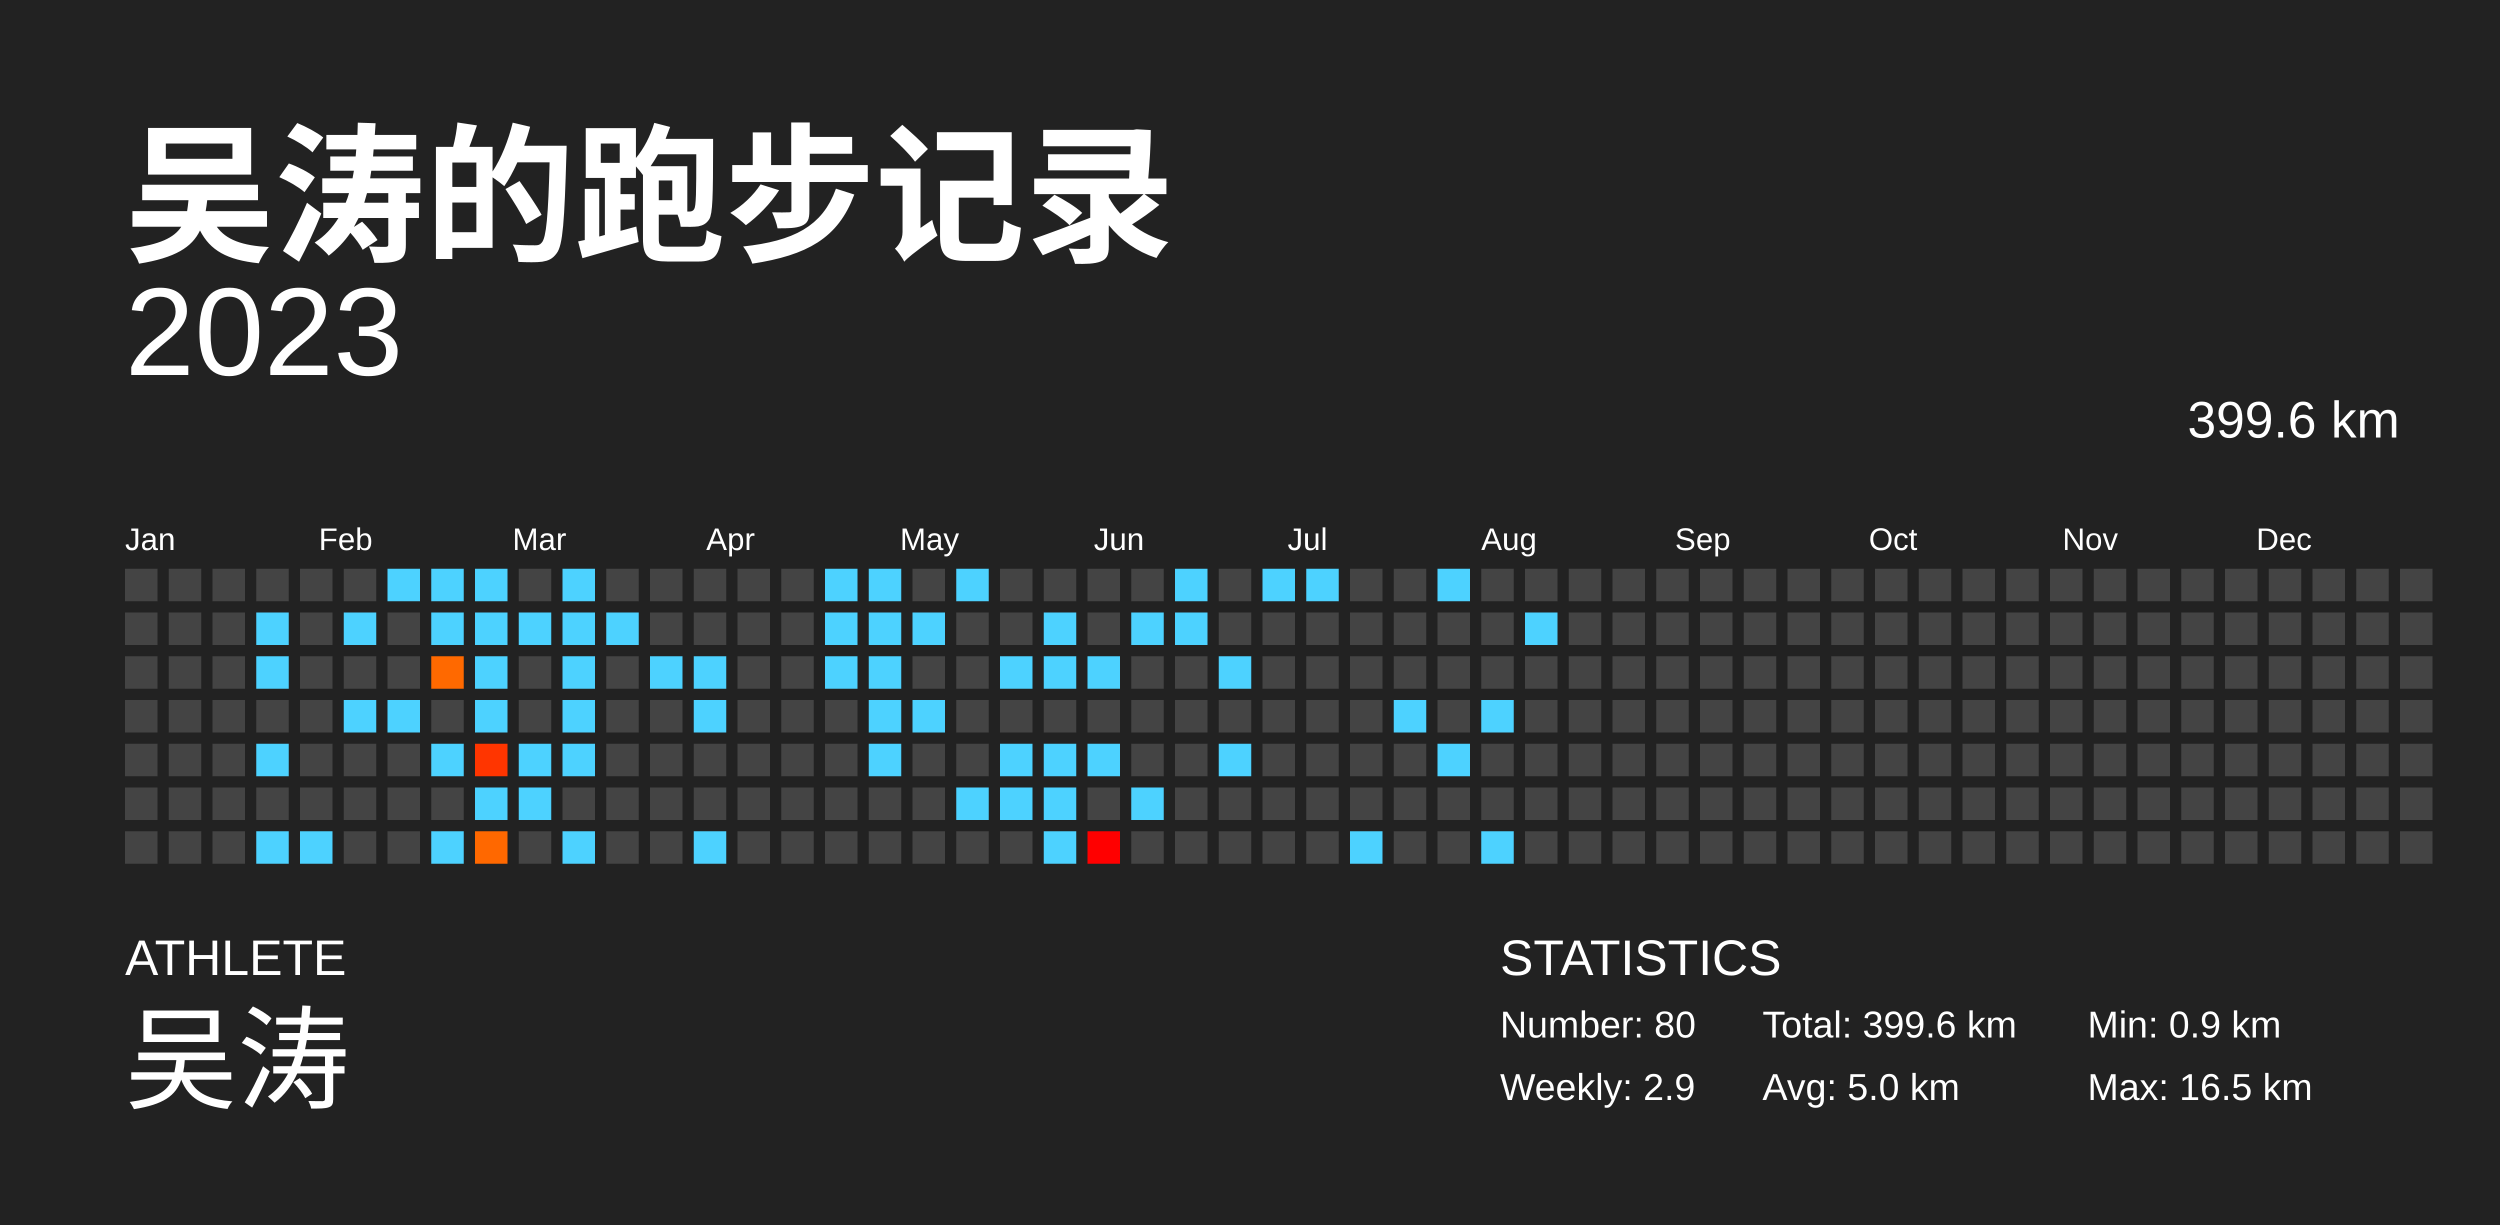
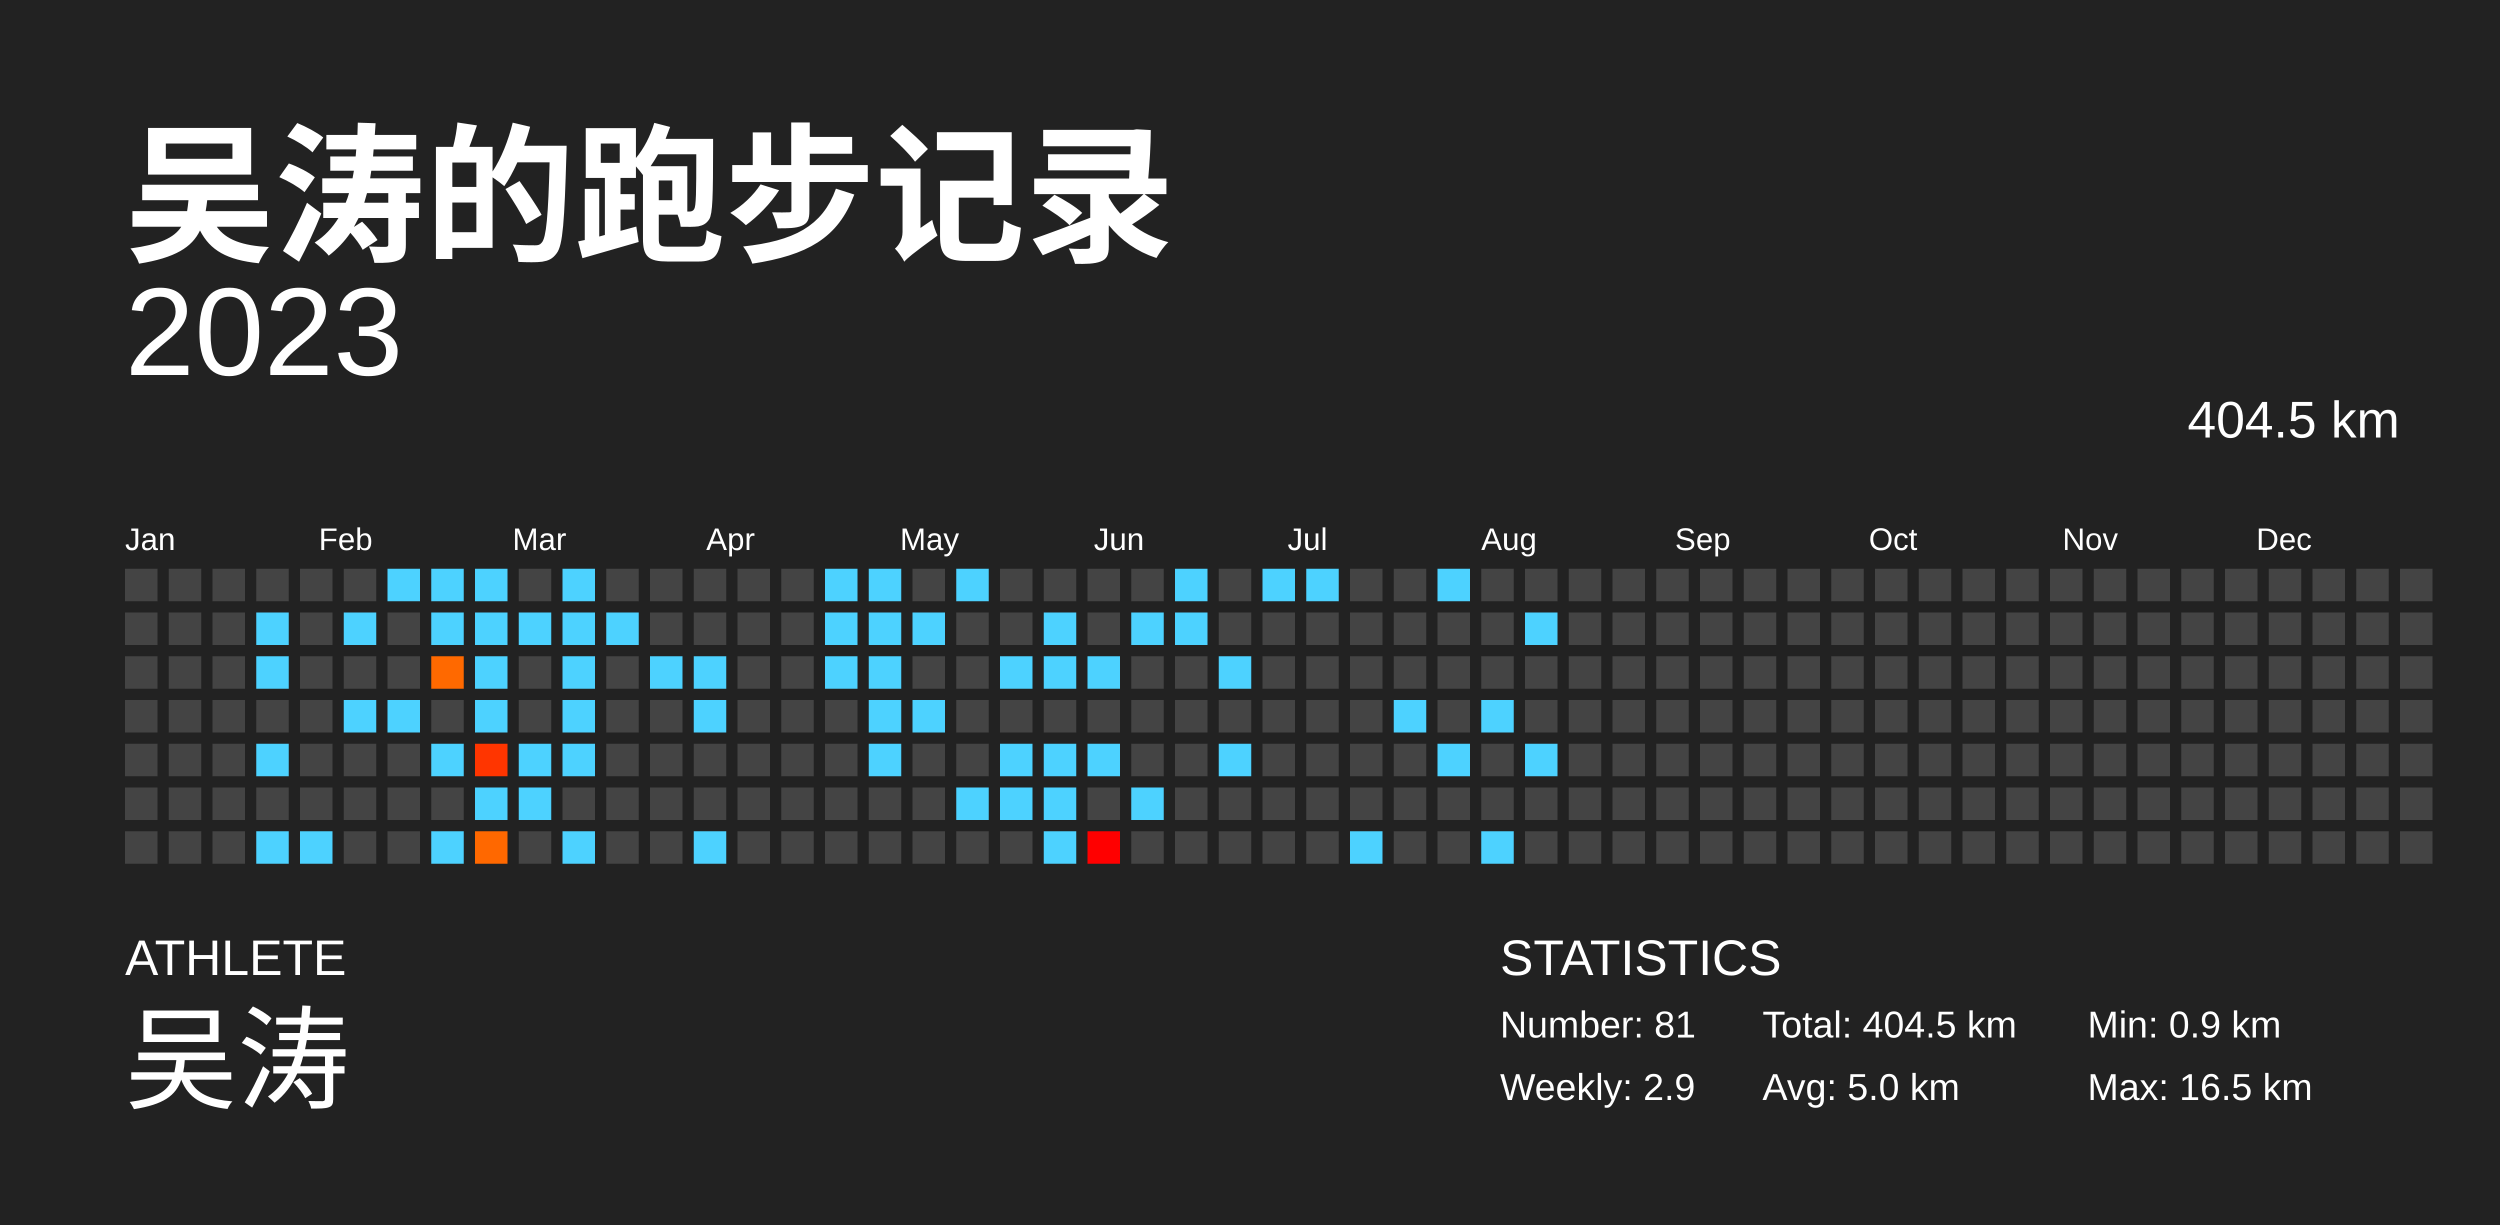
<svg xmlns="http://www.w3.org/2000/svg" baseProfile="full" height="98mm" version="1.1" viewBox="0,0,200,98" width="200mm">
  <defs />
  <rect fill="#222222" height="98" width="200" x="0" y="0" />
  <text fill="#FFFFFF" style="font-size:12px; font-family:Arial; font-weight:bold;" x="10" y="20">吴涛的跑步记录</text>
  <text fill="#FFFFFF" style="font-size:4px; font-family:Arial" x="10" y="78">ATHLETE</text>
  <text fill="#FFFFFF" style="font-size:9px; font-family:Arial" x="10" y="88">吴涛</text>
  <text fill="#FFFFFF" style="font-size:4px; font-family:Arial" x="120" y="78">STATISTICS</text>
-   <text fill="#FFFFFF" style="font-size:3px; font-family:Arial" x="120" y="83">Number: 80</text>
+   <text fill="#FFFFFF" style="font-size:3px; font-family:Arial" x="120" y="83">Number: 81</text>
  <text fill="#FFFFFF" style="font-size:3px; font-family:Arial" x="120" y="88">Weekly: 2.9</text>
-   <text fill="#FFFFFF" style="font-size:3px; font-family:Arial" x="141" y="83">Total: 399.6 km</text>
+   <text fill="#FFFFFF" style="font-size:3px; font-family:Arial" x="141" y="83">Total: 404.5 km</text>
  <text fill="#FFFFFF" style="font-size:3px; font-family:Arial" x="141" y="88">Avg: 5.0 km</text>
  <text fill="#FFFFFF" style="font-size:3px; font-family:Arial" x="167" y="83">Min: 0.9 km</text>
  <text fill="#FFFFFF" style="font-size:3px; font-family:Arial" x="167" y="88">Max: 16.5 km</text>
  <text alignment-baseline="hanging" fill="#FFFFFF" style="font-size:10.0px; font-family:Arial;" x="10" y="30">2023</text>
-   <text alignment-baseline="hanging" fill="#FFFFFF" style="font-size:4.125px; font-family:Arial;" x="175" y="35">399.6 km</text>
+   <text alignment-baseline="hanging" fill="#FFFFFF" style="font-size:4.125px; font-family:Arial;" x="175" y="35">404.5 km</text>
  <text fill="#FFFFFF" style="font-size:2.5px; font-family:Arial" x="10.0" y="44">Jan</text>
  <text fill="#FFFFFF" style="font-size:2.5px; font-family:Arial" x="25.5" y="44">Feb</text>
  <text fill="#FFFFFF" style="font-size:2.5px; font-family:Arial" x="41.0" y="44">Mar</text>
  <text fill="#FFFFFF" style="font-size:2.5px; font-family:Arial" x="56.5" y="44">Apr</text>
  <text fill="#FFFFFF" style="font-size:2.5px; font-family:Arial" x="72.0" y="44">May</text>
  <text fill="#FFFFFF" style="font-size:2.5px; font-family:Arial" x="87.5" y="44">Jun</text>
  <text fill="#FFFFFF" style="font-size:2.5px; font-family:Arial" x="103.0" y="44">Jul</text>
  <text fill="#FFFFFF" style="font-size:2.5px; font-family:Arial" x="118.5" y="44">Aug</text>
  <text fill="#FFFFFF" style="font-size:2.5px; font-family:Arial" x="134.0" y="44">Sep</text>
  <text fill="#FFFFFF" style="font-size:2.5px; font-family:Arial" x="149.5" y="44">Oct</text>
  <text fill="#FFFFFF" style="font-size:2.5px; font-family:Arial" x="165.0" y="44">Nov</text>
  <text fill="#FFFFFF" style="font-size:2.5px; font-family:Arial" x="180.5" y="44">Dec</text>
  <rect fill="#444444" height="2.6" width="2.6" x="10.0" y="45.5" />
  <rect fill="#444444" height="2.6" width="2.6" x="10.0" y="49.0" />
  <rect fill="#444444" height="2.6" width="2.6" x="10.0" y="52.5" />
  <rect fill="#444444" height="2.6" width="2.6" x="10.0" y="56.0" />
  <rect fill="#444444" height="2.6" width="2.6" x="10.0" y="59.5" />
  <rect fill="#444444" height="2.6" width="2.6" x="10.0" y="63.0" />
  <rect fill="#444444" height="2.6" width="2.6" x="10.0" y="66.5" />
  <rect fill="#444444" height="2.6" width="2.6" x="13.5" y="45.5" />
  <rect fill="#444444" height="2.6" width="2.6" x="13.5" y="49.0" />
  <rect fill="#444444" height="2.6" width="2.6" x="13.5" y="52.5" />
  <rect fill="#444444" height="2.6" width="2.6" x="13.5" y="56.0" />
  <rect fill="#444444" height="2.6" width="2.6" x="13.5" y="59.5" />
  <rect fill="#444444" height="2.6" width="2.6" x="13.5" y="63.0" />
  <rect fill="#444444" height="2.6" width="2.6" x="13.5" y="66.5" />
  <rect fill="#444444" height="2.6" width="2.6" x="17.0" y="45.5" />
  <rect fill="#444444" height="2.6" width="2.6" x="17.0" y="49.0" />
  <rect fill="#444444" height="2.6" width="2.6" x="17.0" y="52.5" />
  <rect fill="#444444" height="2.6" width="2.6" x="17.0" y="56.0" />
  <rect fill="#444444" height="2.6" width="2.6" x="17.0" y="59.5" />
  <rect fill="#444444" height="2.6" width="2.6" x="17.0" y="63.0" />
  <rect fill="#444444" height="2.6" width="2.6" x="17.0" y="66.5" />
  <rect fill="#444444" height="2.6" width="2.6" x="20.5" y="45.5" />
  <rect fill="#4dd2ff" height="2.6" width="2.6" x="20.5" y="49.0" />
  <rect fill="#4dd2ff" height="2.6" width="2.6" x="20.5" y="52.5" />
  <rect fill="#444444" height="2.6" width="2.6" x="20.5" y="56.0" />
  <rect fill="#4dd2ff" height="2.6" width="2.6" x="20.5" y="59.5" />
  <rect fill="#444444" height="2.6" width="2.6" x="20.5" y="63.0" />
  <rect fill="#4dd2ff" height="2.6" width="2.6" x="20.5" y="66.5" />
  <rect fill="#444444" height="2.6" width="2.6" x="24.0" y="45.5" />
  <rect fill="#444444" height="2.6" width="2.6" x="24.0" y="49.0" />
  <rect fill="#444444" height="2.6" width="2.6" x="24.0" y="52.5" />
  <rect fill="#444444" height="2.6" width="2.6" x="24.0" y="56.0" />
  <rect fill="#444444" height="2.6" width="2.6" x="24.0" y="59.5" />
  <rect fill="#444444" height="2.6" width="2.6" x="24.0" y="63.0" />
  <rect fill="#4dd2ff" height="2.6" width="2.6" x="24.0" y="66.5" />
  <rect fill="#444444" height="2.6" width="2.6" x="27.5" y="45.5" />
  <rect fill="#4dd2ff" height="2.6" width="2.6" x="27.5" y="49.0" />
  <rect fill="#444444" height="2.6" width="2.6" x="27.5" y="52.5" />
  <rect fill="#4dd2ff" height="2.6" width="2.6" x="27.5" y="56.0" />
  <rect fill="#444444" height="2.6" width="2.6" x="27.5" y="59.5" />
  <rect fill="#444444" height="2.6" width="2.6" x="27.5" y="63.0" />
  <rect fill="#444444" height="2.6" width="2.6" x="27.5" y="66.5" />
  <rect fill="#4dd2ff" height="2.6" width="2.6" x="31.0" y="45.5" />
  <rect fill="#444444" height="2.6" width="2.6" x="31.0" y="49.0" />
  <rect fill="#444444" height="2.6" width="2.6" x="31.0" y="52.5" />
  <rect fill="#4dd2ff" height="2.6" width="2.6" x="31.0" y="56.0" />
  <rect fill="#444444" height="2.6" width="2.6" x="31.0" y="59.5" />
  <rect fill="#444444" height="2.6" width="2.6" x="31.0" y="63.0" />
  <rect fill="#444444" height="2.6" width="2.6" x="31.0" y="66.5" />
  <rect fill="#4dd2ff" height="2.6" width="2.6" x="34.5" y="45.5" />
  <rect fill="#4dd2ff" height="2.6" width="2.6" x="34.5" y="49.0" />
  <rect fill="#ff6900" height="2.6" width="2.6" x="34.5" y="52.5" />
  <rect fill="#444444" height="2.6" width="2.6" x="34.5" y="56.0" />
  <rect fill="#4dd2ff" height="2.6" width="2.6" x="34.5" y="59.5" />
  <rect fill="#444444" height="2.6" width="2.6" x="34.5" y="63.0" />
  <rect fill="#4dd2ff" height="2.6" width="2.6" x="34.5" y="66.5" />
  <rect fill="#4dd2ff" height="2.6" width="2.6" x="38.0" y="45.5" />
  <rect fill="#4dd2ff" height="2.6" width="2.6" x="38.0" y="49.0" />
  <rect fill="#4dd2ff" height="2.6" width="2.6" x="38.0" y="52.5" />
  <rect fill="#4dd2ff" height="2.6" width="2.6" x="38.0" y="56.0" />
  <rect fill="#ff3500" height="2.6" width="2.6" x="38.0" y="59.5" />
  <rect fill="#4dd2ff" height="2.6" width="2.6" x="38.0" y="63.0" />
  <rect fill="#ff6800" height="2.6" width="2.6" x="38.0" y="66.5" />
  <rect fill="#444444" height="2.6" width="2.6" x="41.5" y="45.5" />
  <rect fill="#4dd2ff" height="2.6" width="2.6" x="41.5" y="49.0" />
  <rect fill="#444444" height="2.6" width="2.6" x="41.5" y="52.5" />
  <rect fill="#444444" height="2.6" width="2.6" x="41.5" y="56.0" />
  <rect fill="#4dd2ff" height="2.6" width="2.6" x="41.5" y="59.5" />
  <rect fill="#4dd2ff" height="2.6" width="2.6" x="41.5" y="63.0" />
  <rect fill="#444444" height="2.6" width="2.6" x="41.5" y="66.5" />
  <rect fill="#4dd2ff" height="2.6" width="2.6" x="45.0" y="45.5" />
  <rect fill="#4dd2ff" height="2.6" width="2.6" x="45.0" y="49.0" />
  <rect fill="#4dd2ff" height="2.6" width="2.6" x="45.0" y="52.5" />
  <rect fill="#4dd2ff" height="2.6" width="2.6" x="45.0" y="56.0" />
  <rect fill="#4dd2ff" height="2.6" width="2.6" x="45.0" y="59.5" />
  <rect fill="#444444" height="2.6" width="2.6" x="45.0" y="63.0" />
  <rect fill="#4dd2ff" height="2.6" width="2.6" x="45.0" y="66.5" />
  <rect fill="#444444" height="2.6" width="2.6" x="48.5" y="45.5" />
  <rect fill="#4dd2ff" height="2.6" width="2.6" x="48.5" y="49.0" />
  <rect fill="#444444" height="2.6" width="2.6" x="48.5" y="52.5" />
  <rect fill="#444444" height="2.6" width="2.6" x="48.5" y="56.0" />
  <rect fill="#444444" height="2.6" width="2.6" x="48.5" y="59.5" />
  <rect fill="#444444" height="2.6" width="2.6" x="48.5" y="63.0" />
  <rect fill="#444444" height="2.6" width="2.6" x="48.5" y="66.5" />
  <rect fill="#444444" height="2.6" width="2.6" x="52.0" y="45.5" />
  <rect fill="#444444" height="2.6" width="2.6" x="52.0" y="49.0" />
  <rect fill="#4dd2ff" height="2.6" width="2.6" x="52.0" y="52.5" />
  <rect fill="#444444" height="2.6" width="2.6" x="52.0" y="56.0" />
  <rect fill="#444444" height="2.6" width="2.6" x="52.0" y="59.5" />
  <rect fill="#444444" height="2.6" width="2.6" x="52.0" y="63.0" />
  <rect fill="#444444" height="2.6" width="2.6" x="52.0" y="66.5" />
  <rect fill="#444444" height="2.6" width="2.6" x="55.5" y="45.5" />
  <rect fill="#444444" height="2.6" width="2.6" x="55.5" y="49.0" />
  <rect fill="#4dd2ff" height="2.6" width="2.6" x="55.5" y="52.5" />
  <rect fill="#4dd2ff" height="2.6" width="2.6" x="55.5" y="56.0" />
  <rect fill="#444444" height="2.6" width="2.6" x="55.5" y="59.5" />
  <rect fill="#444444" height="2.6" width="2.6" x="55.5" y="63.0" />
  <rect fill="#4dd2ff" height="2.6" width="2.6" x="55.5" y="66.5" />
  <rect fill="#444444" height="2.6" width="2.6" x="59.0" y="45.5" />
  <rect fill="#444444" height="2.6" width="2.6" x="59.0" y="49.0" />
  <rect fill="#444444" height="2.6" width="2.6" x="59.0" y="52.5" />
  <rect fill="#444444" height="2.6" width="2.6" x="59.0" y="56.0" />
  <rect fill="#444444" height="2.6" width="2.6" x="59.0" y="59.5" />
  <rect fill="#444444" height="2.6" width="2.6" x="59.0" y="63.0" />
  <rect fill="#444444" height="2.6" width="2.6" x="59.0" y="66.5" />
  <rect fill="#444444" height="2.6" width="2.6" x="62.5" y="45.5" />
  <rect fill="#444444" height="2.6" width="2.6" x="62.5" y="49.0" />
  <rect fill="#444444" height="2.6" width="2.6" x="62.5" y="52.5" />
  <rect fill="#444444" height="2.6" width="2.6" x="62.5" y="56.0" />
  <rect fill="#444444" height="2.6" width="2.6" x="62.5" y="59.5" />
  <rect fill="#444444" height="2.6" width="2.6" x="62.5" y="63.0" />
  <rect fill="#444444" height="2.6" width="2.6" x="62.5" y="66.5" />
  <rect fill="#4dd2ff" height="2.6" width="2.6" x="66.0" y="45.5" />
  <rect fill="#4dd2ff" height="2.6" width="2.6" x="66.0" y="49.0" />
  <rect fill="#4dd2ff" height="2.6" width="2.6" x="66.0" y="52.5" />
  <rect fill="#444444" height="2.6" width="2.6" x="66.0" y="56.0" />
  <rect fill="#444444" height="2.6" width="2.6" x="66.0" y="59.5" />
  <rect fill="#444444" height="2.6" width="2.6" x="66.0" y="63.0" />
  <rect fill="#444444" height="2.6" width="2.6" x="66.0" y="66.5" />
  <rect fill="#4dd2ff" height="2.6" width="2.6" x="69.5" y="45.5" />
  <rect fill="#4dd2ff" height="2.6" width="2.6" x="69.5" y="49.0" />
  <rect fill="#4dd2ff" height="2.6" width="2.6" x="69.5" y="52.5" />
  <rect fill="#4dd2ff" height="2.6" width="2.6" x="69.5" y="56.0" />
  <rect fill="#4dd2ff" height="2.6" width="2.6" x="69.5" y="59.5" />
  <rect fill="#444444" height="2.6" width="2.6" x="69.5" y="63.0" />
  <rect fill="#444444" height="2.6" width="2.6" x="69.5" y="66.5" />
  <rect fill="#444444" height="2.6" width="2.6" x="73.0" y="45.5" />
  <rect fill="#4dd2ff" height="2.6" width="2.6" x="73.0" y="49.0" />
  <rect fill="#444444" height="2.6" width="2.6" x="73.0" y="52.5" />
  <rect fill="#4dd2ff" height="2.6" width="2.6" x="73.0" y="56.0" />
  <rect fill="#444444" height="2.6" width="2.6" x="73.0" y="59.5" />
  <rect fill="#444444" height="2.6" width="2.6" x="73.0" y="63.0" />
  <rect fill="#444444" height="2.6" width="2.6" x="73.0" y="66.5" />
  <rect fill="#4dd2ff" height="2.6" width="2.6" x="76.5" y="45.5" />
  <rect fill="#444444" height="2.6" width="2.6" x="76.5" y="49.0" />
  <rect fill="#444444" height="2.6" width="2.6" x="76.5" y="52.5" />
  <rect fill="#444444" height="2.6" width="2.6" x="76.5" y="56.0" />
  <rect fill="#444444" height="2.6" width="2.6" x="76.5" y="59.5" />
  <rect fill="#4dd2ff" height="2.6" width="2.6" x="76.5" y="63.0" />
  <rect fill="#444444" height="2.6" width="2.6" x="76.5" y="66.5" />
  <rect fill="#444444" height="2.6" width="2.6" x="80.0" y="45.5" />
  <rect fill="#444444" height="2.6" width="2.6" x="80.0" y="49.0" />
  <rect fill="#4dd2ff" height="2.6" width="2.6" x="80.0" y="52.5" />
  <rect fill="#444444" height="2.6" width="2.6" x="80.0" y="56.0" />
  <rect fill="#4dd2ff" height="2.6" width="2.6" x="80.0" y="59.5" />
  <rect fill="#4dd2ff" height="2.6" width="2.6" x="80.0" y="63.0" />
  <rect fill="#444444" height="2.6" width="2.6" x="80.0" y="66.5" />
  <rect fill="#444444" height="2.6" width="2.6" x="83.5" y="45.5" />
  <rect fill="#4dd2ff" height="2.6" width="2.6" x="83.5" y="49.0" />
  <rect fill="#4dd2ff" height="2.6" width="2.6" x="83.5" y="52.5" />
  <rect fill="#444444" height="2.6" width="2.6" x="83.5" y="56.0" />
  <rect fill="#4dd2ff" height="2.6" width="2.6" x="83.5" y="59.5" />
  <rect fill="#4dd2ff" height="2.6" width="2.6" x="83.5" y="63.0" />
  <rect fill="#4dd2ff" height="2.6" width="2.6" x="83.5" y="66.5" />
  <rect fill="#444444" height="2.6" width="2.6" x="87.0" y="45.5" />
  <rect fill="#444444" height="2.6" width="2.6" x="87.0" y="49.0" />
  <rect fill="#4dd2ff" height="2.6" width="2.6" x="87.0" y="52.5" />
  <rect fill="#444444" height="2.6" width="2.6" x="87.0" y="56.0" />
  <rect fill="#4dd2ff" height="2.6" width="2.6" x="87.0" y="59.5" />
  <rect fill="#444444" height="2.6" width="2.6" x="87.0" y="63.0" />
  <rect fill="#ff0000" height="2.6" width="2.6" x="87.0" y="66.5" />
  <rect fill="#444444" height="2.6" width="2.6" x="90.5" y="45.5" />
  <rect fill="#4dd2ff" height="2.6" width="2.6" x="90.5" y="49.0" />
  <rect fill="#444444" height="2.6" width="2.6" x="90.5" y="52.5" />
  <rect fill="#444444" height="2.6" width="2.6" x="90.5" y="56.0" />
  <rect fill="#444444" height="2.6" width="2.6" x="90.5" y="59.5" />
  <rect fill="#4dd2ff" height="2.6" width="2.6" x="90.5" y="63.0" />
  <rect fill="#444444" height="2.6" width="2.6" x="90.5" y="66.5" />
  <rect fill="#4dd2ff" height="2.6" width="2.6" x="94.0" y="45.5" />
  <rect fill="#4dd2ff" height="2.6" width="2.6" x="94.0" y="49.0" />
  <rect fill="#444444" height="2.6" width="2.6" x="94.0" y="52.5" />
  <rect fill="#444444" height="2.6" width="2.6" x="94.0" y="56.0" />
  <rect fill="#444444" height="2.6" width="2.6" x="94.0" y="59.5" />
  <rect fill="#444444" height="2.6" width="2.6" x="94.0" y="63.0" />
  <rect fill="#444444" height="2.6" width="2.6" x="94.0" y="66.5" />
  <rect fill="#444444" height="2.6" width="2.6" x="97.5" y="45.5" />
  <rect fill="#444444" height="2.6" width="2.6" x="97.5" y="49.0" />
  <rect fill="#4dd2ff" height="2.6" width="2.6" x="97.5" y="52.5" />
  <rect fill="#444444" height="2.6" width="2.6" x="97.5" y="56.0" />
  <rect fill="#4dd2ff" height="2.6" width="2.6" x="97.5" y="59.5" />
  <rect fill="#444444" height="2.6" width="2.6" x="97.5" y="63.0" />
  <rect fill="#444444" height="2.6" width="2.6" x="97.5" y="66.5" />
  <rect fill="#4dd2ff" height="2.6" width="2.6" x="101.0" y="45.5" />
  <rect fill="#444444" height="2.6" width="2.6" x="101.0" y="49.0" />
  <rect fill="#444444" height="2.6" width="2.6" x="101.0" y="52.5" />
  <rect fill="#444444" height="2.6" width="2.6" x="101.0" y="56.0" />
  <rect fill="#444444" height="2.6" width="2.6" x="101.0" y="59.5" />
  <rect fill="#444444" height="2.6" width="2.6" x="101.0" y="63.0" />
  <rect fill="#444444" height="2.6" width="2.6" x="101.0" y="66.5" />
  <rect fill="#4dd2ff" height="2.6" width="2.6" x="104.5" y="45.5" />
  <rect fill="#444444" height="2.6" width="2.6" x="104.5" y="49.0" />
  <rect fill="#444444" height="2.6" width="2.6" x="104.5" y="52.5" />
  <rect fill="#444444" height="2.6" width="2.6" x="104.5" y="56.0" />
  <rect fill="#444444" height="2.6" width="2.6" x="104.5" y="59.5" />
  <rect fill="#444444" height="2.6" width="2.6" x="104.5" y="63.0" />
  <rect fill="#444444" height="2.6" width="2.6" x="104.5" y="66.5" />
  <rect fill="#444444" height="2.6" width="2.6" x="108.0" y="45.5" />
  <rect fill="#444444" height="2.6" width="2.6" x="108.0" y="49.0" />
  <rect fill="#444444" height="2.6" width="2.6" x="108.0" y="52.5" />
  <rect fill="#444444" height="2.6" width="2.6" x="108.0" y="56.0" />
  <rect fill="#444444" height="2.6" width="2.6" x="108.0" y="59.5" />
  <rect fill="#444444" height="2.6" width="2.6" x="108.0" y="63.0" />
  <rect fill="#4dd2ff" height="2.6" width="2.6" x="108.0" y="66.5" />
  <rect fill="#444444" height="2.6" width="2.6" x="111.5" y="45.5" />
  <rect fill="#444444" height="2.6" width="2.6" x="111.5" y="49.0" />
  <rect fill="#444444" height="2.6" width="2.6" x="111.5" y="52.5" />
  <rect fill="#4dd2ff" height="2.6" width="2.6" x="111.5" y="56.0" />
  <rect fill="#444444" height="2.6" width="2.6" x="111.5" y="59.5" />
  <rect fill="#444444" height="2.6" width="2.6" x="111.5" y="63.0" />
  <rect fill="#444444" height="2.6" width="2.6" x="111.5" y="66.5" />
  <rect fill="#4dd2ff" height="2.6" width="2.6" x="115.0" y="45.5" />
  <rect fill="#444444" height="2.6" width="2.6" x="115.0" y="49.0" />
  <rect fill="#444444" height="2.6" width="2.6" x="115.0" y="52.5" />
  <rect fill="#444444" height="2.6" width="2.6" x="115.0" y="56.0" />
  <rect fill="#4dd2ff" height="2.6" width="2.6" x="115.0" y="59.5" />
  <rect fill="#444444" height="2.6" width="2.6" x="115.0" y="63.0" />
  <rect fill="#444444" height="2.6" width="2.6" x="115.0" y="66.5" />
  <rect fill="#444444" height="2.6" width="2.6" x="118.5" y="45.5" />
  <rect fill="#444444" height="2.6" width="2.6" x="118.5" y="49.0" />
  <rect fill="#444444" height="2.6" width="2.6" x="118.5" y="52.5" />
  <rect fill="#4dd2ff" height="2.6" width="2.6" x="118.5" y="56.0" />
  <rect fill="#444444" height="2.6" width="2.6" x="118.5" y="59.5" />
  <rect fill="#444444" height="2.6" width="2.6" x="118.5" y="63.0" />
  <rect fill="#4dd2ff" height="2.6" width="2.6" x="118.5" y="66.5" />
  <rect fill="#444444" height="2.6" width="2.6" x="122.0" y="45.5" />
  <rect fill="#4dd2ff" height="2.6" width="2.6" x="122.0" y="49.0" />
  <rect fill="#444444" height="2.6" width="2.6" x="122.0" y="52.5" />
  <rect fill="#444444" height="2.6" width="2.6" x="122.0" y="56.0" />
-   <rect fill="#444444" height="2.6" width="2.6" x="122.0" y="59.5" />
+   <rect fill="#4dd2ff" height="2.6" width="2.6" x="122.0" y="59.5" />
  <rect fill="#444444" height="2.6" width="2.6" x="122.0" y="63.0" />
  <rect fill="#444444" height="2.6" width="2.6" x="122.0" y="66.5" />
  <rect fill="#444444" height="2.6" width="2.6" x="125.5" y="45.5" />
  <rect fill="#444444" height="2.6" width="2.6" x="125.5" y="49.0" />
  <rect fill="#444444" height="2.6" width="2.6" x="125.5" y="52.5" />
  <rect fill="#444444" height="2.6" width="2.6" x="125.5" y="56.0" />
  <rect fill="#444444" height="2.6" width="2.6" x="125.5" y="59.5" />
  <rect fill="#444444" height="2.6" width="2.6" x="125.5" y="63.0" />
  <rect fill="#444444" height="2.6" width="2.6" x="125.5" y="66.5" />
  <rect fill="#444444" height="2.6" width="2.6" x="129.0" y="45.5" />
  <rect fill="#444444" height="2.6" width="2.6" x="129.0" y="49.0" />
  <rect fill="#444444" height="2.6" width="2.6" x="129.0" y="52.5" />
  <rect fill="#444444" height="2.6" width="2.6" x="129.0" y="56.0" />
  <rect fill="#444444" height="2.6" width="2.6" x="129.0" y="59.5" />
  <rect fill="#444444" height="2.6" width="2.6" x="129.0" y="63.0" />
  <rect fill="#444444" height="2.6" width="2.6" x="129.0" y="66.5" />
  <rect fill="#444444" height="2.6" width="2.6" x="132.5" y="45.5" />
  <rect fill="#444444" height="2.6" width="2.6" x="132.5" y="49.0" />
  <rect fill="#444444" height="2.6" width="2.6" x="132.5" y="52.5" />
  <rect fill="#444444" height="2.6" width="2.6" x="132.5" y="56.0" />
  <rect fill="#444444" height="2.6" width="2.6" x="132.5" y="59.5" />
  <rect fill="#444444" height="2.6" width="2.6" x="132.5" y="63.0" />
  <rect fill="#444444" height="2.6" width="2.6" x="132.5" y="66.5" />
  <rect fill="#444444" height="2.6" width="2.6" x="136.0" y="45.5" />
  <rect fill="#444444" height="2.6" width="2.6" x="136.0" y="49.0" />
  <rect fill="#444444" height="2.6" width="2.6" x="136.0" y="52.5" />
  <rect fill="#444444" height="2.6" width="2.6" x="136.0" y="56.0" />
  <rect fill="#444444" height="2.6" width="2.6" x="136.0" y="59.5" />
  <rect fill="#444444" height="2.6" width="2.6" x="136.0" y="63.0" />
  <rect fill="#444444" height="2.6" width="2.6" x="136.0" y="66.5" />
  <rect fill="#444444" height="2.6" width="2.6" x="139.5" y="45.5" />
  <rect fill="#444444" height="2.6" width="2.6" x="139.5" y="49.0" />
  <rect fill="#444444" height="2.6" width="2.6" x="139.5" y="52.5" />
  <rect fill="#444444" height="2.6" width="2.6" x="139.5" y="56.0" />
  <rect fill="#444444" height="2.6" width="2.6" x="139.5" y="59.5" />
  <rect fill="#444444" height="2.6" width="2.6" x="139.5" y="63.0" />
  <rect fill="#444444" height="2.6" width="2.6" x="139.5" y="66.5" />
  <rect fill="#444444" height="2.6" width="2.6" x="143.0" y="45.5" />
  <rect fill="#444444" height="2.6" width="2.6" x="143.0" y="49.0" />
  <rect fill="#444444" height="2.6" width="2.6" x="143.0" y="52.5" />
  <rect fill="#444444" height="2.6" width="2.6" x="143.0" y="56.0" />
  <rect fill="#444444" height="2.6" width="2.6" x="143.0" y="59.5" />
  <rect fill="#444444" height="2.6" width="2.6" x="143.0" y="63.0" />
  <rect fill="#444444" height="2.6" width="2.6" x="143.0" y="66.5" />
  <rect fill="#444444" height="2.6" width="2.6" x="146.5" y="45.5" />
  <rect fill="#444444" height="2.6" width="2.6" x="146.5" y="49.0" />
  <rect fill="#444444" height="2.6" width="2.6" x="146.5" y="52.5" />
  <rect fill="#444444" height="2.6" width="2.6" x="146.5" y="56.0" />
  <rect fill="#444444" height="2.6" width="2.6" x="146.5" y="59.5" />
  <rect fill="#444444" height="2.6" width="2.6" x="146.5" y="63.0" />
  <rect fill="#444444" height="2.6" width="2.6" x="146.5" y="66.5" />
  <rect fill="#444444" height="2.6" width="2.6" x="150.0" y="45.5" />
  <rect fill="#444444" height="2.6" width="2.6" x="150.0" y="49.0" />
  <rect fill="#444444" height="2.6" width="2.6" x="150.0" y="52.5" />
  <rect fill="#444444" height="2.6" width="2.6" x="150.0" y="56.0" />
  <rect fill="#444444" height="2.6" width="2.6" x="150.0" y="59.5" />
  <rect fill="#444444" height="2.6" width="2.6" x="150.0" y="63.0" />
  <rect fill="#444444" height="2.6" width="2.6" x="150.0" y="66.5" />
  <rect fill="#444444" height="2.6" width="2.6" x="153.5" y="45.5" />
  <rect fill="#444444" height="2.6" width="2.6" x="153.5" y="49.0" />
  <rect fill="#444444" height="2.6" width="2.6" x="153.5" y="52.5" />
  <rect fill="#444444" height="2.6" width="2.6" x="153.5" y="56.0" />
  <rect fill="#444444" height="2.6" width="2.6" x="153.5" y="59.5" />
  <rect fill="#444444" height="2.6" width="2.6" x="153.5" y="63.0" />
  <rect fill="#444444" height="2.6" width="2.6" x="153.5" y="66.5" />
  <rect fill="#444444" height="2.6" width="2.6" x="157.0" y="45.5" />
  <rect fill="#444444" height="2.6" width="2.6" x="157.0" y="49.0" />
  <rect fill="#444444" height="2.6" width="2.6" x="157.0" y="52.5" />
  <rect fill="#444444" height="2.6" width="2.6" x="157.0" y="56.0" />
  <rect fill="#444444" height="2.6" width="2.6" x="157.0" y="59.5" />
  <rect fill="#444444" height="2.6" width="2.6" x="157.0" y="63.0" />
  <rect fill="#444444" height="2.6" width="2.6" x="157.0" y="66.5" />
  <rect fill="#444444" height="2.6" width="2.6" x="160.5" y="45.5" />
  <rect fill="#444444" height="2.6" width="2.6" x="160.5" y="49.0" />
  <rect fill="#444444" height="2.6" width="2.6" x="160.5" y="52.5" />
  <rect fill="#444444" height="2.6" width="2.6" x="160.5" y="56.0" />
  <rect fill="#444444" height="2.6" width="2.6" x="160.5" y="59.5" />
  <rect fill="#444444" height="2.6" width="2.6" x="160.5" y="63.0" />
  <rect fill="#444444" height="2.6" width="2.6" x="160.5" y="66.5" />
  <rect fill="#444444" height="2.6" width="2.6" x="164.0" y="45.5" />
  <rect fill="#444444" height="2.6" width="2.6" x="164.0" y="49.0" />
  <rect fill="#444444" height="2.6" width="2.6" x="164.0" y="52.5" />
  <rect fill="#444444" height="2.6" width="2.6" x="164.0" y="56.0" />
  <rect fill="#444444" height="2.6" width="2.6" x="164.0" y="59.5" />
  <rect fill="#444444" height="2.6" width="2.6" x="164.0" y="63.0" />
  <rect fill="#444444" height="2.6" width="2.6" x="164.0" y="66.5" />
  <rect fill="#444444" height="2.6" width="2.6" x="167.5" y="45.5" />
  <rect fill="#444444" height="2.6" width="2.6" x="167.5" y="49.0" />
  <rect fill="#444444" height="2.6" width="2.6" x="167.5" y="52.5" />
  <rect fill="#444444" height="2.6" width="2.6" x="167.5" y="56.0" />
  <rect fill="#444444" height="2.6" width="2.6" x="167.5" y="59.5" />
  <rect fill="#444444" height="2.6" width="2.6" x="167.5" y="63.0" />
  <rect fill="#444444" height="2.6" width="2.6" x="167.5" y="66.5" />
  <rect fill="#444444" height="2.6" width="2.6" x="171.0" y="45.5" />
  <rect fill="#444444" height="2.6" width="2.6" x="171.0" y="49.0" />
  <rect fill="#444444" height="2.6" width="2.6" x="171.0" y="52.5" />
  <rect fill="#444444" height="2.6" width="2.6" x="171.0" y="56.0" />
  <rect fill="#444444" height="2.6" width="2.6" x="171.0" y="59.5" />
  <rect fill="#444444" height="2.6" width="2.6" x="171.0" y="63.0" />
  <rect fill="#444444" height="2.6" width="2.6" x="171.0" y="66.5" />
  <rect fill="#444444" height="2.6" width="2.6" x="174.5" y="45.5" />
  <rect fill="#444444" height="2.6" width="2.6" x="174.5" y="49.0" />
  <rect fill="#444444" height="2.6" width="2.6" x="174.5" y="52.5" />
  <rect fill="#444444" height="2.6" width="2.6" x="174.5" y="56.0" />
  <rect fill="#444444" height="2.6" width="2.6" x="174.5" y="59.5" />
  <rect fill="#444444" height="2.6" width="2.6" x="174.5" y="63.0" />
  <rect fill="#444444" height="2.6" width="2.6" x="174.5" y="66.5" />
  <rect fill="#444444" height="2.6" width="2.6" x="178.0" y="45.5" />
  <rect fill="#444444" height="2.6" width="2.6" x="178.0" y="49.0" />
  <rect fill="#444444" height="2.6" width="2.6" x="178.0" y="52.5" />
  <rect fill="#444444" height="2.6" width="2.6" x="178.0" y="56.0" />
  <rect fill="#444444" height="2.6" width="2.6" x="178.0" y="59.5" />
  <rect fill="#444444" height="2.6" width="2.6" x="178.0" y="63.0" />
  <rect fill="#444444" height="2.6" width="2.6" x="178.0" y="66.5" />
  <rect fill="#444444" height="2.6" width="2.6" x="181.5" y="45.5" />
  <rect fill="#444444" height="2.6" width="2.6" x="181.5" y="49.0" />
  <rect fill="#444444" height="2.6" width="2.6" x="181.5" y="52.5" />
  <rect fill="#444444" height="2.6" width="2.6" x="181.5" y="56.0" />
  <rect fill="#444444" height="2.6" width="2.6" x="181.5" y="59.5" />
  <rect fill="#444444" height="2.6" width="2.6" x="181.5" y="63.0" />
  <rect fill="#444444" height="2.6" width="2.6" x="181.5" y="66.5" />
  <rect fill="#444444" height="2.6" width="2.6" x="185.0" y="45.5" />
  <rect fill="#444444" height="2.6" width="2.6" x="185.0" y="49.0" />
  <rect fill="#444444" height="2.6" width="2.6" x="185.0" y="52.5" />
  <rect fill="#444444" height="2.6" width="2.6" x="185.0" y="56.0" />
  <rect fill="#444444" height="2.6" width="2.6" x="185.0" y="59.5" />
  <rect fill="#444444" height="2.6" width="2.6" x="185.0" y="63.0" />
  <rect fill="#444444" height="2.6" width="2.6" x="185.0" y="66.5" />
  <rect fill="#444444" height="2.6" width="2.6" x="188.5" y="45.5" />
  <rect fill="#444444" height="2.6" width="2.6" x="188.5" y="49.0" />
  <rect fill="#444444" height="2.6" width="2.6" x="188.5" y="52.5" />
  <rect fill="#444444" height="2.6" width="2.6" x="188.5" y="56.0" />
  <rect fill="#444444" height="2.6" width="2.6" x="188.5" y="59.5" />
  <rect fill="#444444" height="2.6" width="2.6" x="188.5" y="63.0" />
  <rect fill="#444444" height="2.6" width="2.6" x="188.5" y="66.5" />
  <rect fill="#444444" height="2.6" width="2.6" x="192.0" y="45.5" />
  <rect fill="#444444" height="2.6" width="2.6" x="192.0" y="49.0" />
  <rect fill="#444444" height="2.6" width="2.6" x="192.0" y="52.5" />
  <rect fill="#444444" height="2.6" width="2.6" x="192.0" y="56.0" />
  <rect fill="#444444" height="2.6" width="2.6" x="192.0" y="59.5" />
  <rect fill="#444444" height="2.6" width="2.6" x="192.0" y="63.0" />
  <rect fill="#444444" height="2.6" width="2.6" x="192.0" y="66.5" />
</svg>
